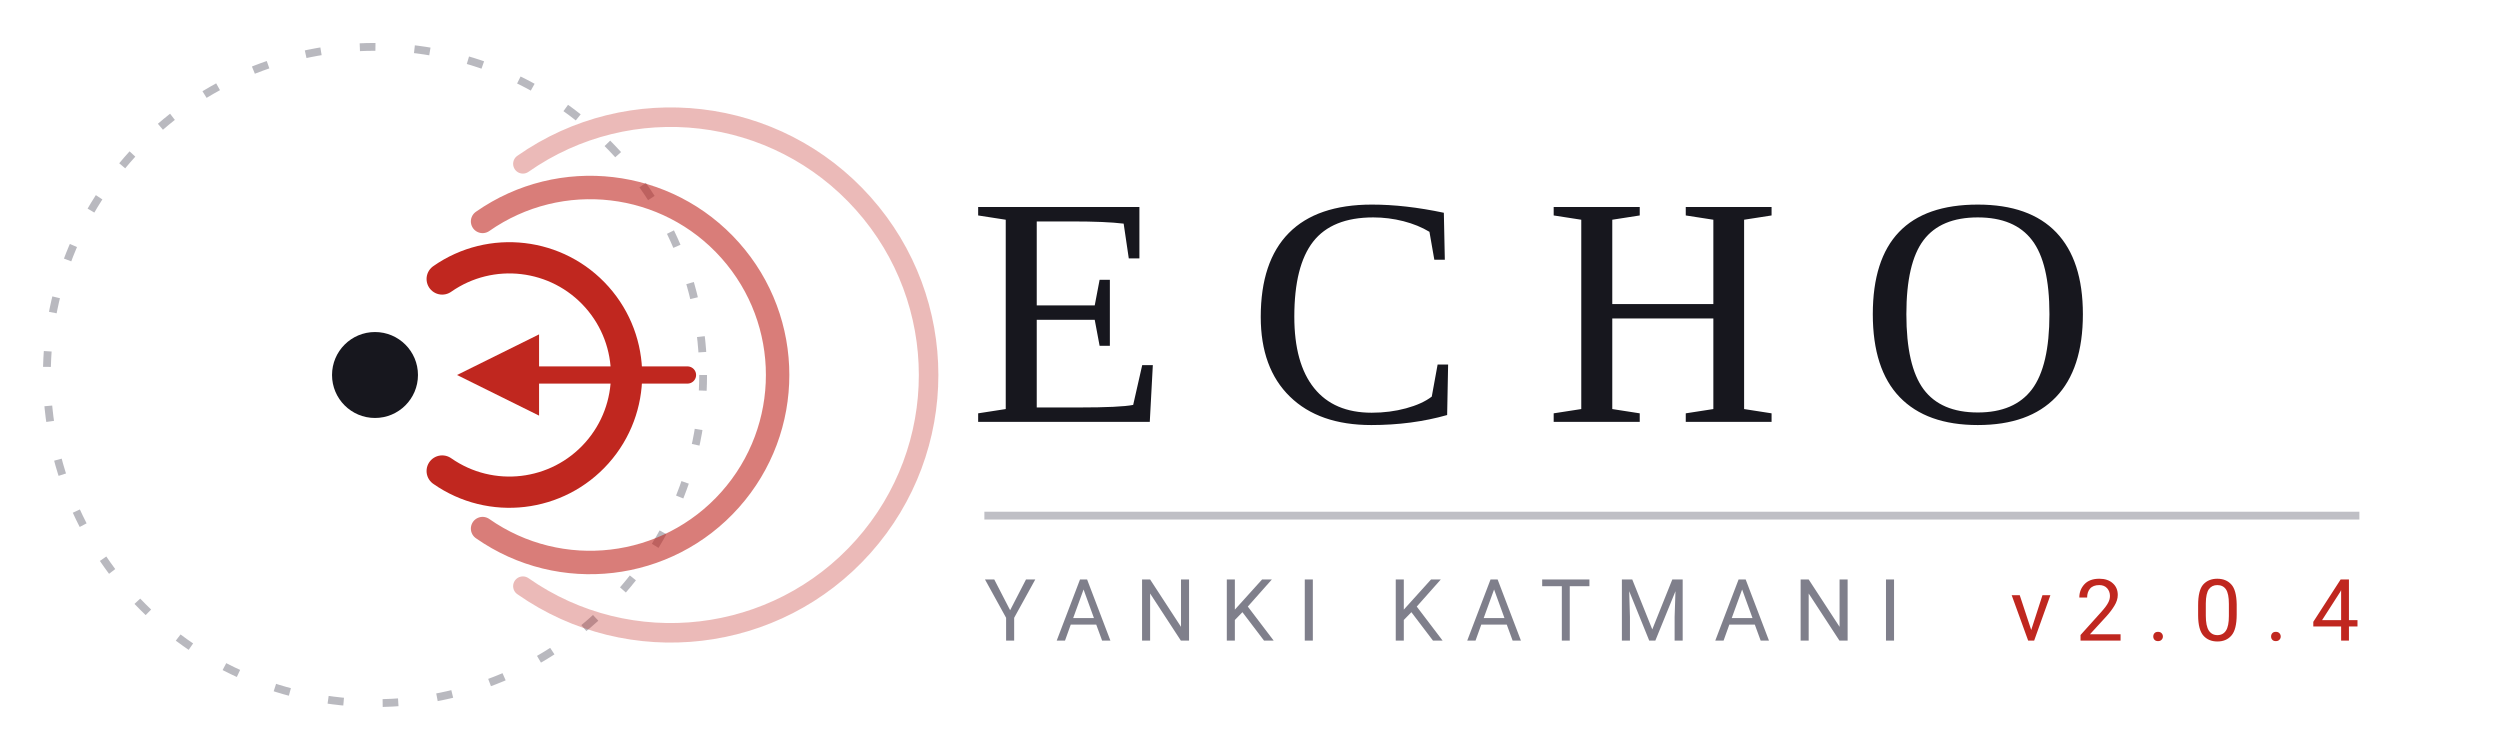
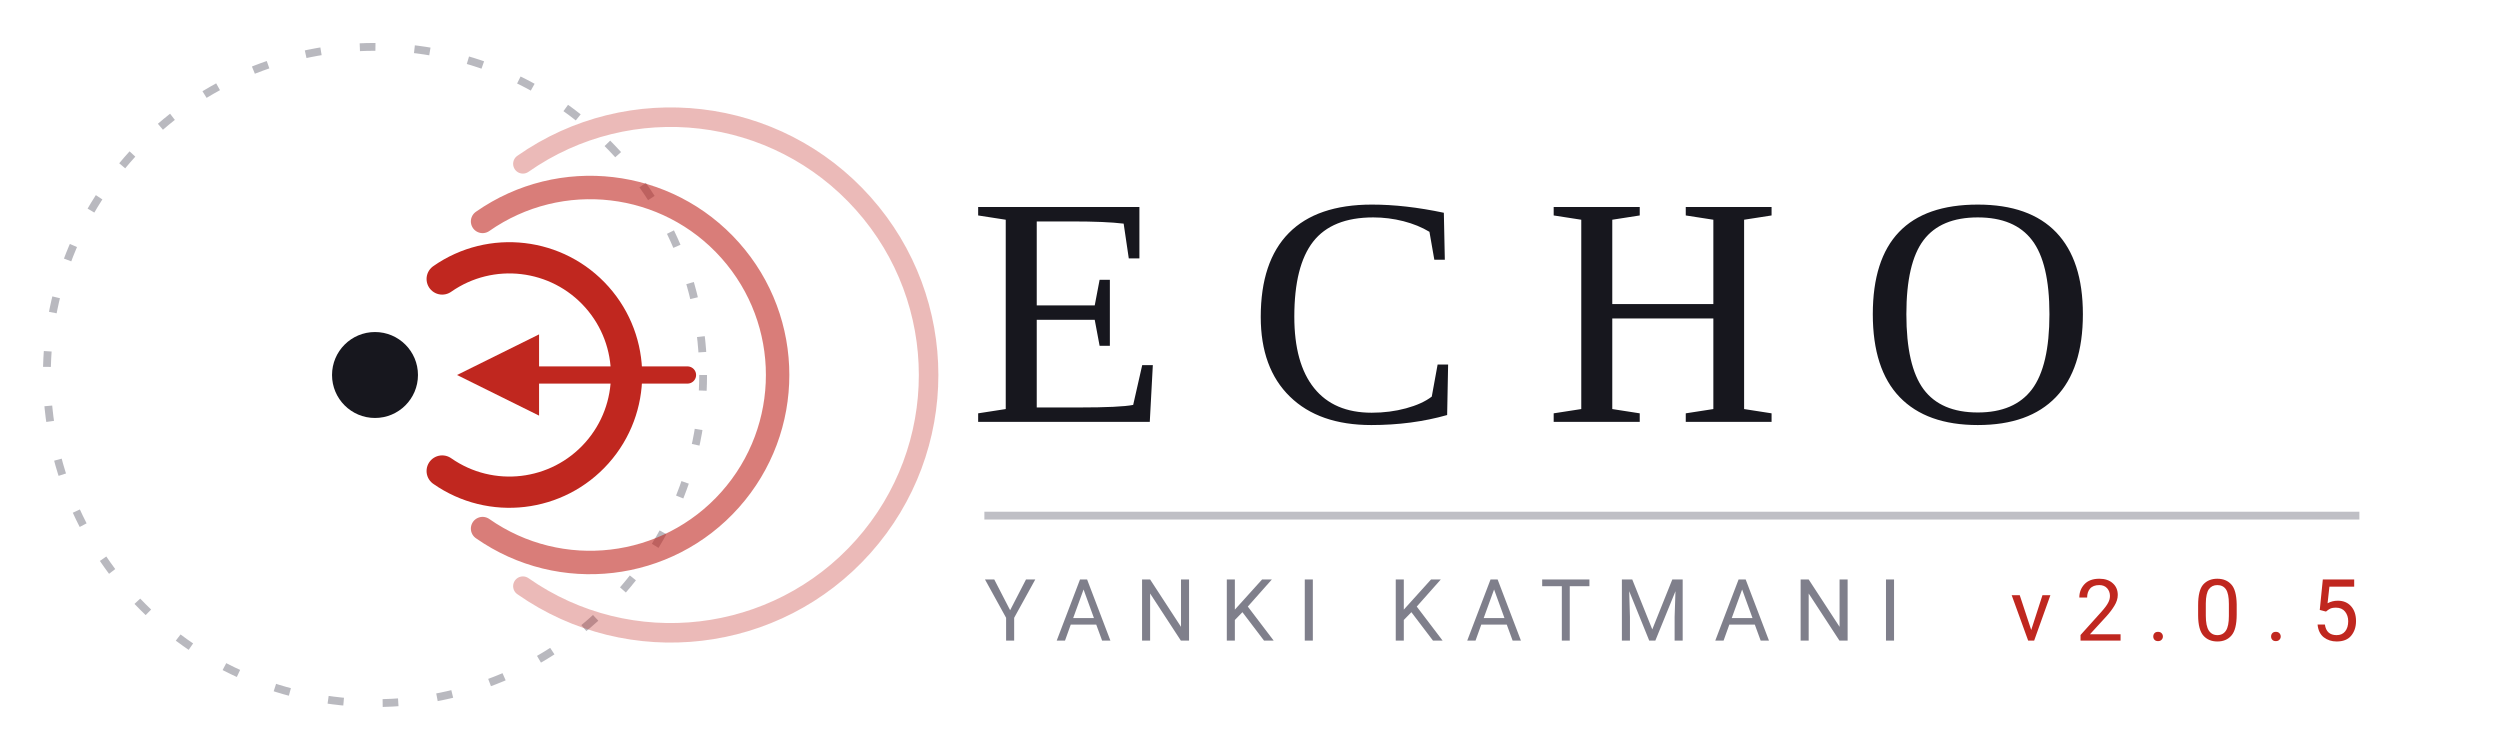
- <svg xmlns="http://www.w3.org/2000/svg" viewBox="0 0 320 96" width="320" height="96" role="img" aria-label="Echo Orkestra v2.0.4">
+ <svg xmlns="http://www.w3.org/2000/svg" viewBox="0 0 320 96" width="320" height="96" role="img" aria-label="Echo Orkestra v2.0.5">
  <style>
    .murekkep { fill: #17171e; }
    .sis { stroke: #7f7f8b; fill: none; }
    .vurgu { fill: #c0271f; }
    .vurgu-c { stroke: #c0271f; fill: none; }
    .soluk { fill: #7f7f8b; }
    @media (prefers-color-scheme: dark) {
      .murekkep { fill: #e8e6e3; }
      .vurgu { fill: #ff4438; }
      .vurgu-c { stroke: #ff4438; }
    }
    .ad { font-family: Georgia, "Times New Roman", serif; font-size: 42px;
          letter-spacing: 10px; }
    .alt { font-family: system-ui, -apple-system, "Segoe UI", Roboto,
           sans-serif; font-size: 11px; letter-spacing: 3px; }
  </style>
  <g>
    <circle class="sis" cx="48.0" cy="48.0" r="42.0" stroke-width="1" stroke-dasharray="2 5" opacity="0.55" />
    <path class="vurgu-c" d="M 66.93 75.03 A 33.00 33.00 0 1 0 66.93 20.97" stroke-width="2.5" stroke-linecap="round" opacity="0.32" />
    <path class="vurgu-c" d="M 61.77 67.66 A 24.00 24.00 0 1 0 61.77 28.34" stroke-width="3.0" stroke-linecap="round" opacity="0.6" />
    <path class="vurgu-c" d="M 56.60 60.29 A 15.00 15.00 0 1 0 56.60 35.71" stroke-width="4.0" stroke-linecap="round" opacity="1.0" />
    <path class="vurgu-c" d="M 88.00 48.0 L 69.00 48.0" stroke-width="2.2" stroke-linecap="round" />
    <path class="vurgu" d="M 58.50 48.0 L 69.00 42.80 L 69.00 53.20 Z" />
    <circle class="murekkep" cx="48.0" cy="48.0" r="5.5" />
  </g>
  <text class="ad murekkep" x="124" y="54">ECHO</text>
  <path class="sis" d="M 126 66 L 302 66" stroke-width="1" opacity="0.5" />
  <text class="alt soluk" x="126" y="82">YANKI KATMANI</text>
-   <text class="alt vurgu" x="302" y="82" text-anchor="end">v2.0.4</text>
+   <text class="alt vurgu" x="302" y="82" text-anchor="end">v2.0.5</text>
</svg>
